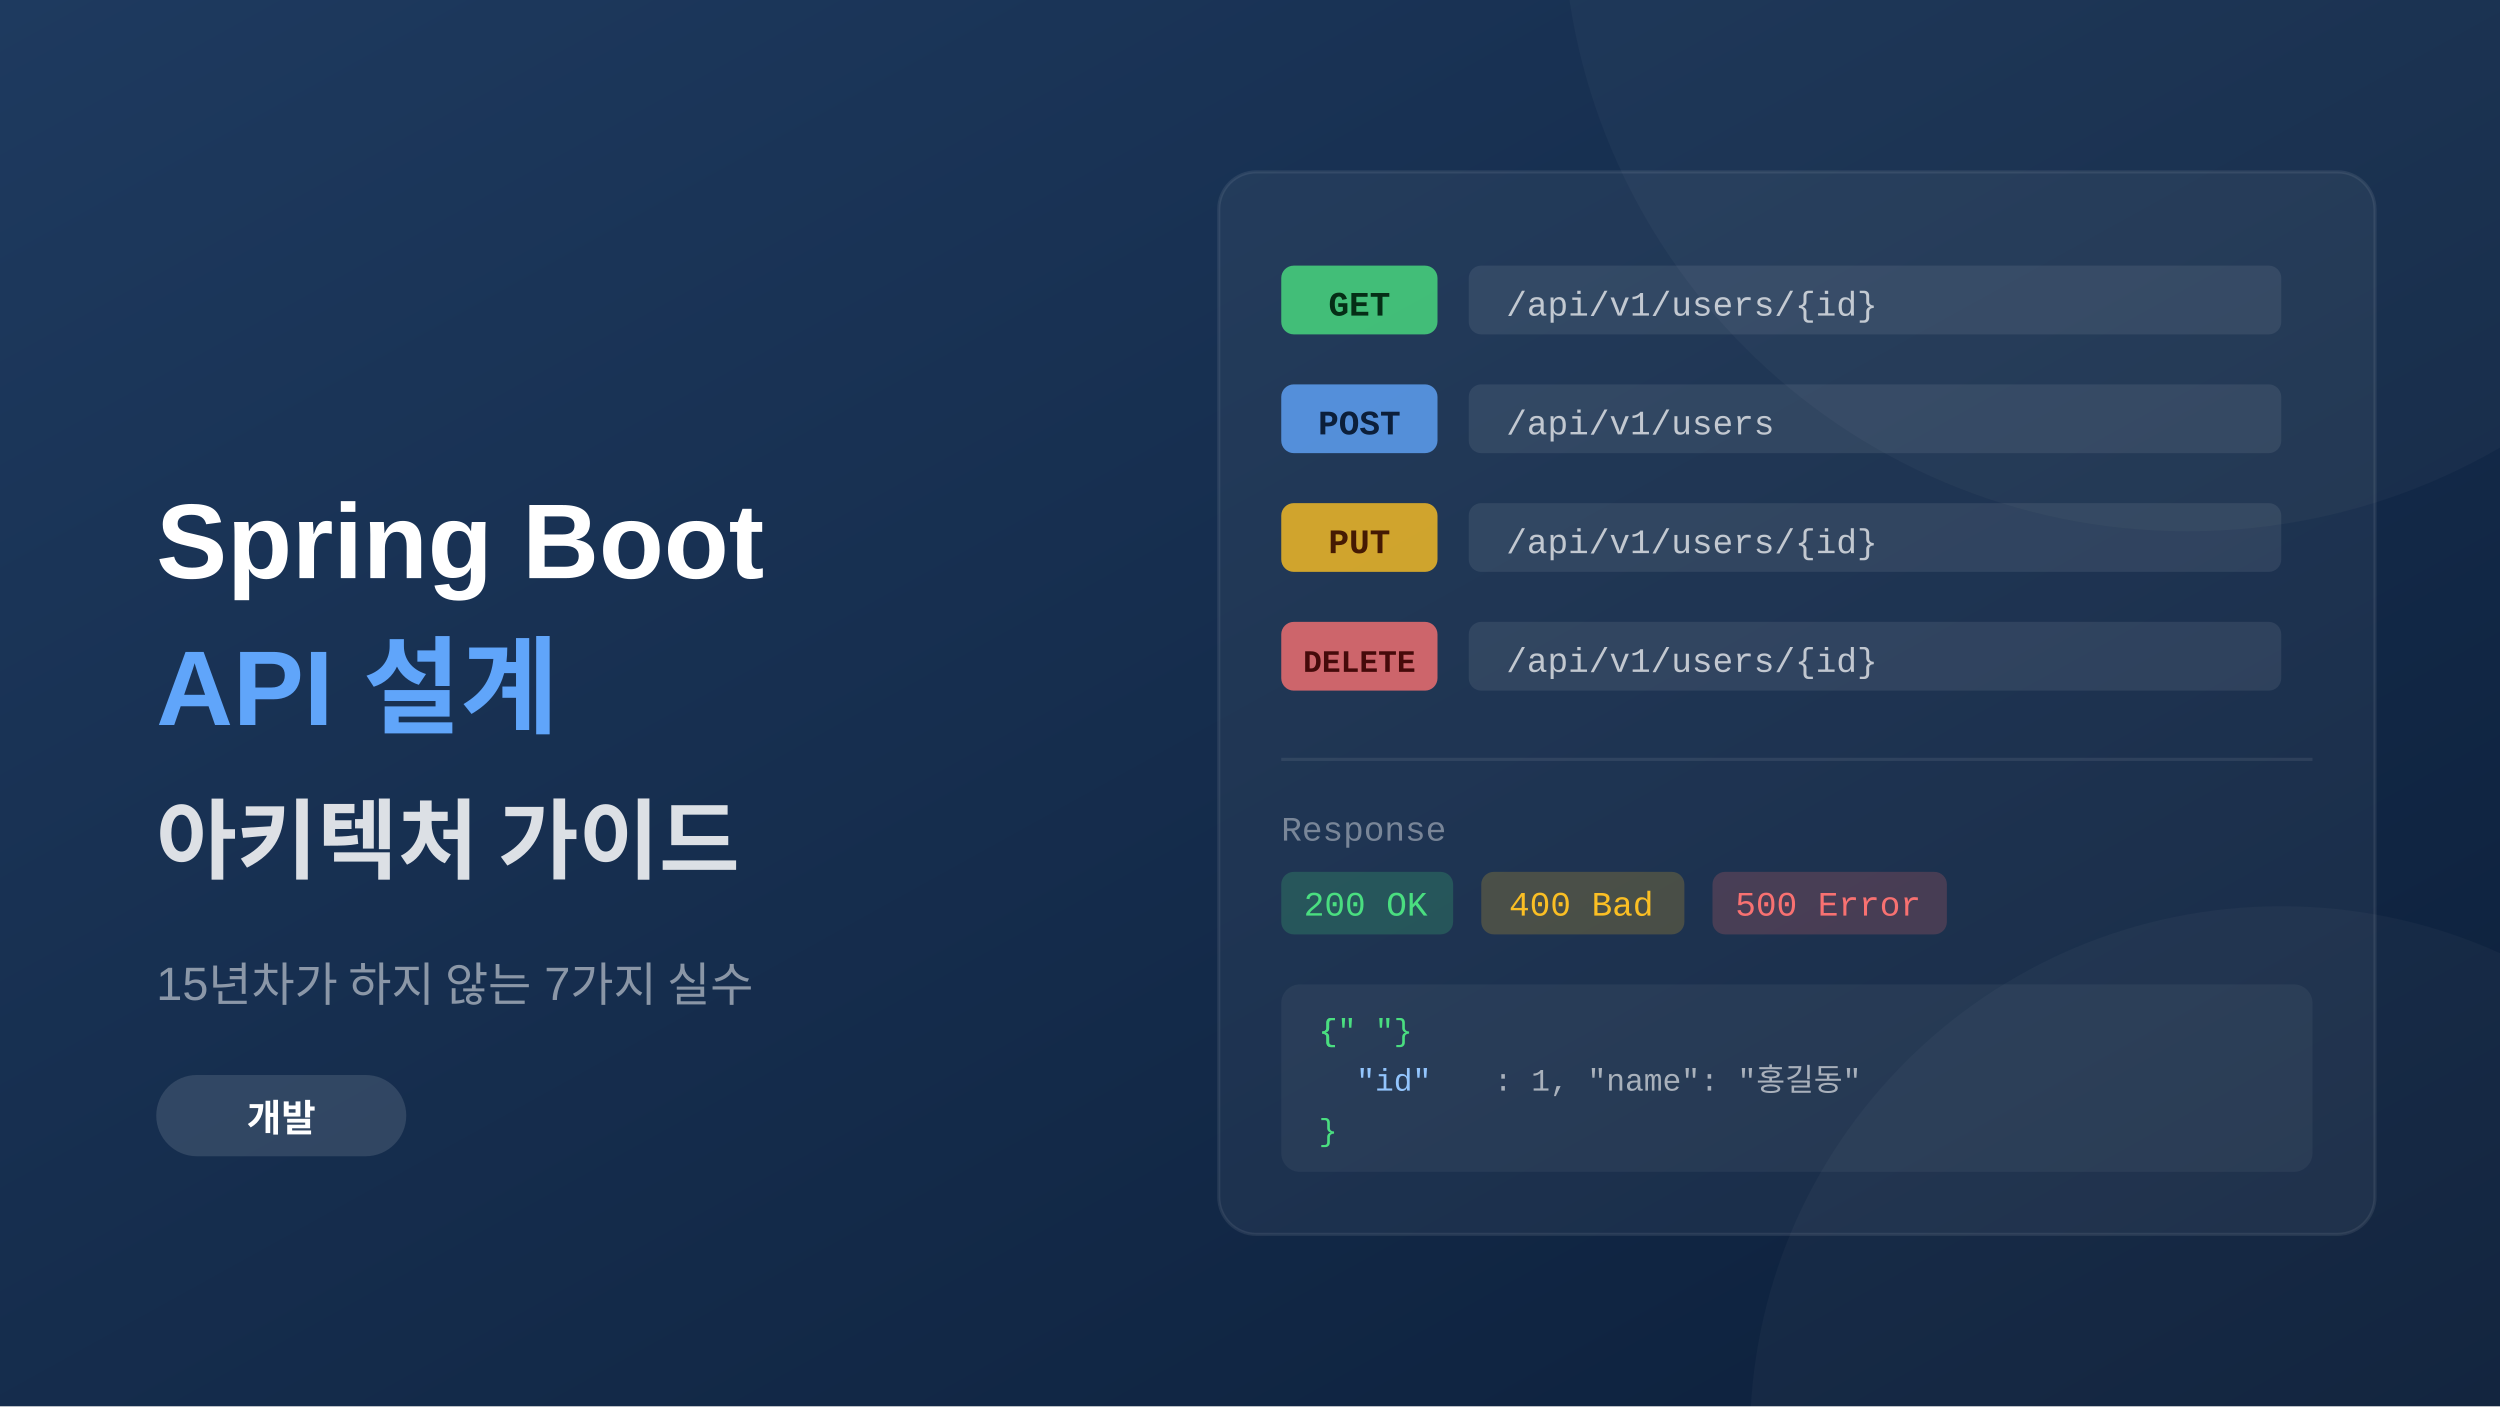
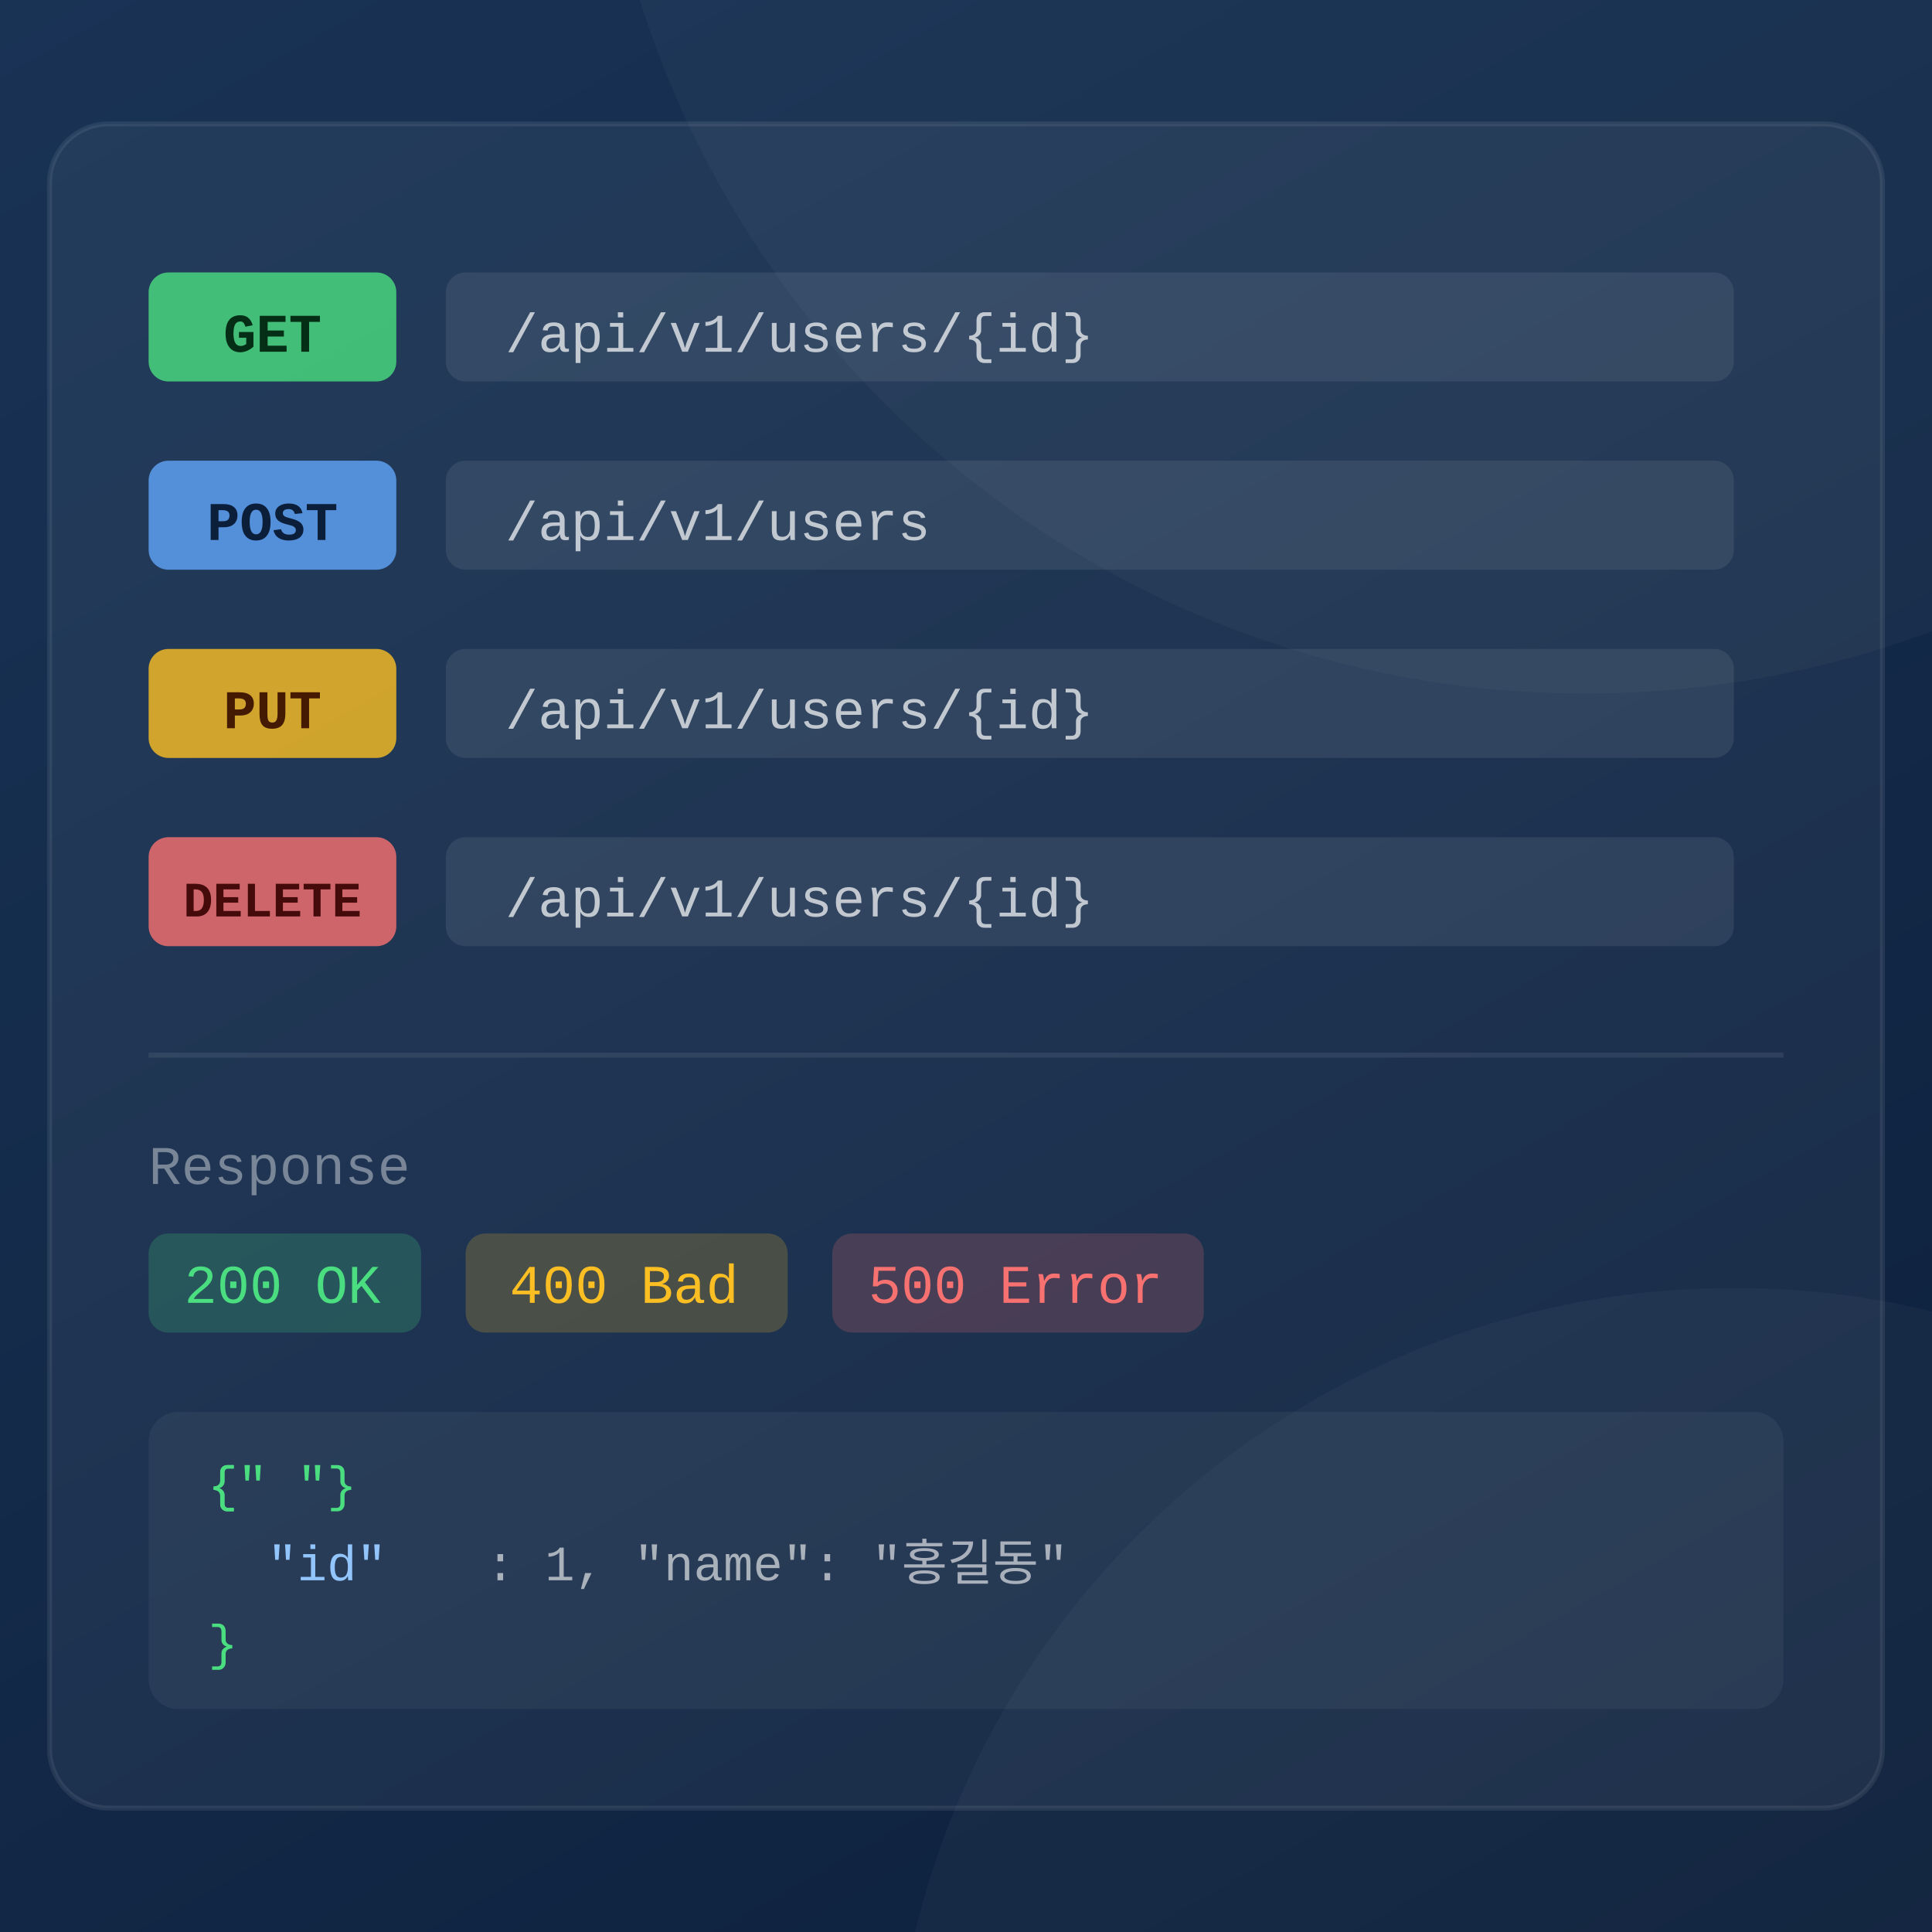
- <svg xmlns="http://www.w3.org/2000/svg" width="800" height="450" viewBox="0 0 800 450">
+ <svg xmlns="http://www.w3.org/2000/svg" width="390" height="390" viewBox="380 30 390 390">
  <defs>
    <linearGradient id="bg" x1="0%" y1="0%" x2="100%" y2="100%">
      <stop offset="0%" style="stop-color:#1e3a5f" />
      <stop offset="100%" style="stop-color:#0c1f3a" />
    </linearGradient>
  </defs>
  <rect width="800" height="450" fill="url(#bg)" />
  <circle cx="700" cy="-30" r="200" fill="white" fill-opacity="0.03" />
  <circle cx="730" cy="460" r="170" fill="white" fill-opacity="0.03" />
  <g transform="translate(390, 55)">
    <rect width="370" height="340" rx="12" fill="white" fill-opacity="0.05" stroke="white" stroke-opacity="0.08" stroke-width="1" />
    <rect x="20" y="30" width="50" height="22" rx="4" fill="#4ade80" fill-opacity="0.8" />
    <text x="45" y="46" font-family="'Courier New', monospace" font-size="11" font-weight="700" fill="#052e16" text-anchor="middle">GET</text>
    <rect x="80" y="30" width="260" height="22" rx="4" fill="white" fill-opacity="0.08" />
    <text x="92" y="46" font-family="'Courier New', monospace" font-size="11" fill="white" fill-opacity="0.7">/api/v1/users/{id}</text>
    <rect x="20" y="68" width="50" height="22" rx="4" fill="#60a5fa" fill-opacity="0.8" />
    <text x="45" y="84" font-family="'Courier New', monospace" font-size="11" font-weight="700" fill="#0c1f3a" text-anchor="middle">POST</text>
    <rect x="80" y="68" width="260" height="22" rx="4" fill="white" fill-opacity="0.08" />
    <text x="92" y="84" font-family="'Courier New', monospace" font-size="11" fill="white" fill-opacity="0.7">/api/v1/users</text>
    <rect x="20" y="106" width="50" height="22" rx="4" fill="#fbbf24" fill-opacity="0.8" />
    <text x="45" y="122" font-family="'Courier New', monospace" font-size="11" font-weight="700" fill="#451a03" text-anchor="middle">PUT</text>
    <rect x="80" y="106" width="260" height="22" rx="4" fill="white" fill-opacity="0.08" />
    <text x="92" y="122" font-family="'Courier New', monospace" font-size="11" fill="white" fill-opacity="0.7">/api/v1/users/{id}</text>
    <rect x="20" y="144" width="50" height="22" rx="4" fill="#f87171" fill-opacity="0.8" />
    <text x="45" y="160" font-family="'Courier New', monospace" font-size="10" font-weight="700" fill="#450a0a" text-anchor="middle">DELETE</text>
    <rect x="80" y="144" width="260" height="22" rx="4" fill="white" fill-opacity="0.08" />
    <text x="92" y="160" font-family="'Courier New', monospace" font-size="11" fill="white" fill-opacity="0.7">/api/v1/users/{id}</text>
    <line x1="20" y1="188" x2="350" y2="188" stroke="white" stroke-opacity="0.08" stroke-width="1" />
    <text x="20" y="214" font-family="'Courier New', monospace" font-size="11" fill="white" fill-opacity="0.4">Response</text>
    <rect x="20" y="224" width="55" height="20" rx="4" fill="#4ade80" fill-opacity="0.2" />
    <text x="47" y="238" font-family="'Courier New', monospace" font-size="11" fill="#4ade80" text-anchor="middle">200 OK</text>
    <rect x="84" y="224" width="65" height="20" rx="4" fill="#fbbf24" fill-opacity="0.2" />
    <text x="116" y="238" font-family="'Courier New', monospace" font-size="11" fill="#fbbf24" text-anchor="middle">400 Bad</text>
    <rect x="158" y="224" width="75" height="20" rx="4" fill="#f87171" fill-opacity="0.2" />
    <text x="195" y="238" font-family="'Courier New', monospace" font-size="11" fill="#f87171" text-anchor="middle">500 Error</text>
    <rect x="20" y="260" width="330" height="60" rx="6" fill="white" fill-opacity="0.05" />
    <text x="32" y="278" font-family="'Courier New', monospace" font-size="10" fill="#4ade80">{"  "}</text>
    <text x="32" y="278" font-family="'Courier New', monospace" font-size="10" fill="#4ade80">{</text>
    <text x="44" y="294" font-family="'Courier New', monospace" font-size="10" fill="#93c5fd">  "id"</text>
    <text x="88" y="294" font-family="'Courier New', monospace" font-size="10" fill="white" fill-opacity="0.6">: 1,  "name": "홍길동"</text>
    <text x="32" y="310" font-family="'Courier New', monospace" font-size="10" fill="#4ade80">}</text>
  </g>
  <text x="50" y="185" font-family="'Segoe UI', Arial, sans-serif" font-size="34" font-weight="800" fill="white">Spring Boot</text>
  <text x="50" y="232" font-family="'Segoe UI', Arial, sans-serif" font-size="34" font-weight="800" fill="#60a5fa">API 설계</text>
  <text x="50" y="279" font-family="'Segoe UI', Arial, sans-serif" font-size="28" font-weight="700" fill="white" fill-opacity="0.85">아키텍처 가이드</text>
  <text x="50" y="320" font-family="'Segoe UI', Arial, sans-serif" font-size="15" fill="white" fill-opacity="0.5">15년차가 하지 않는 7가지 실수</text>
  <rect x="50" y="344" width="80" height="26" rx="13" fill="white" fill-opacity="0.12" />
  <text x="90" y="362" font-family="'Segoe UI', Arial, sans-serif" font-size="12" font-weight="600" fill="white" text-anchor="middle">개발</text>
</svg>
